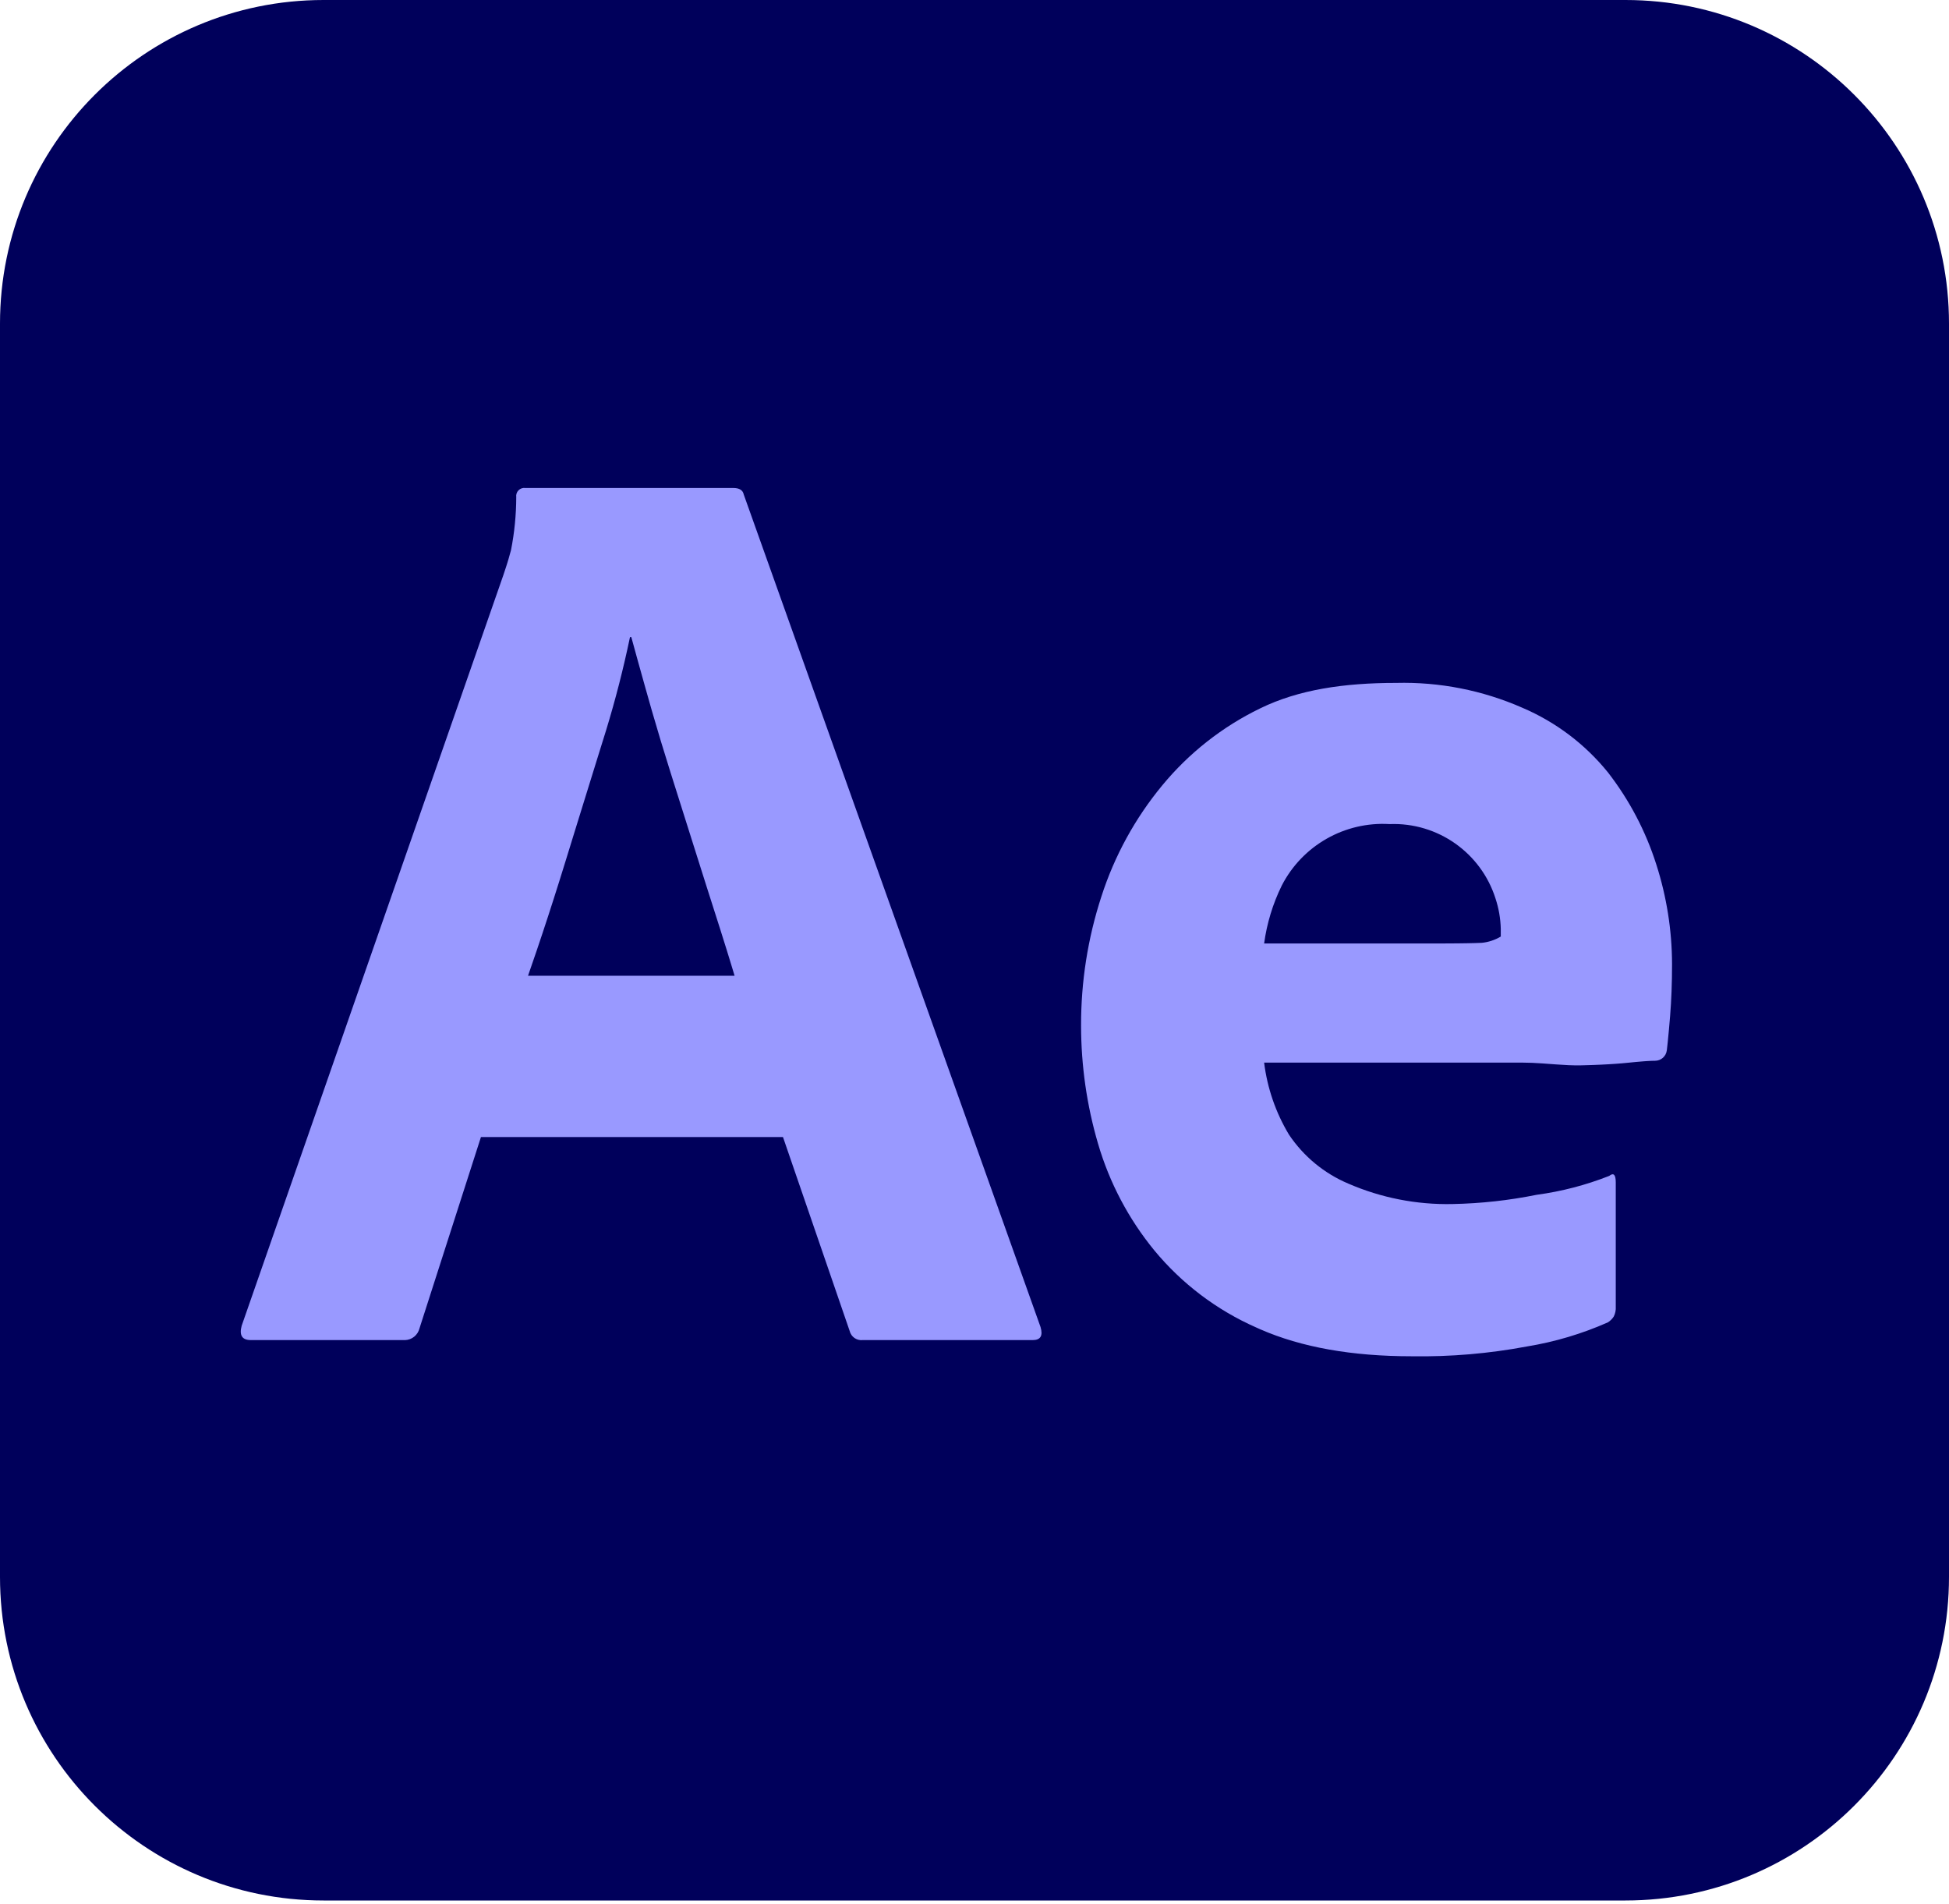
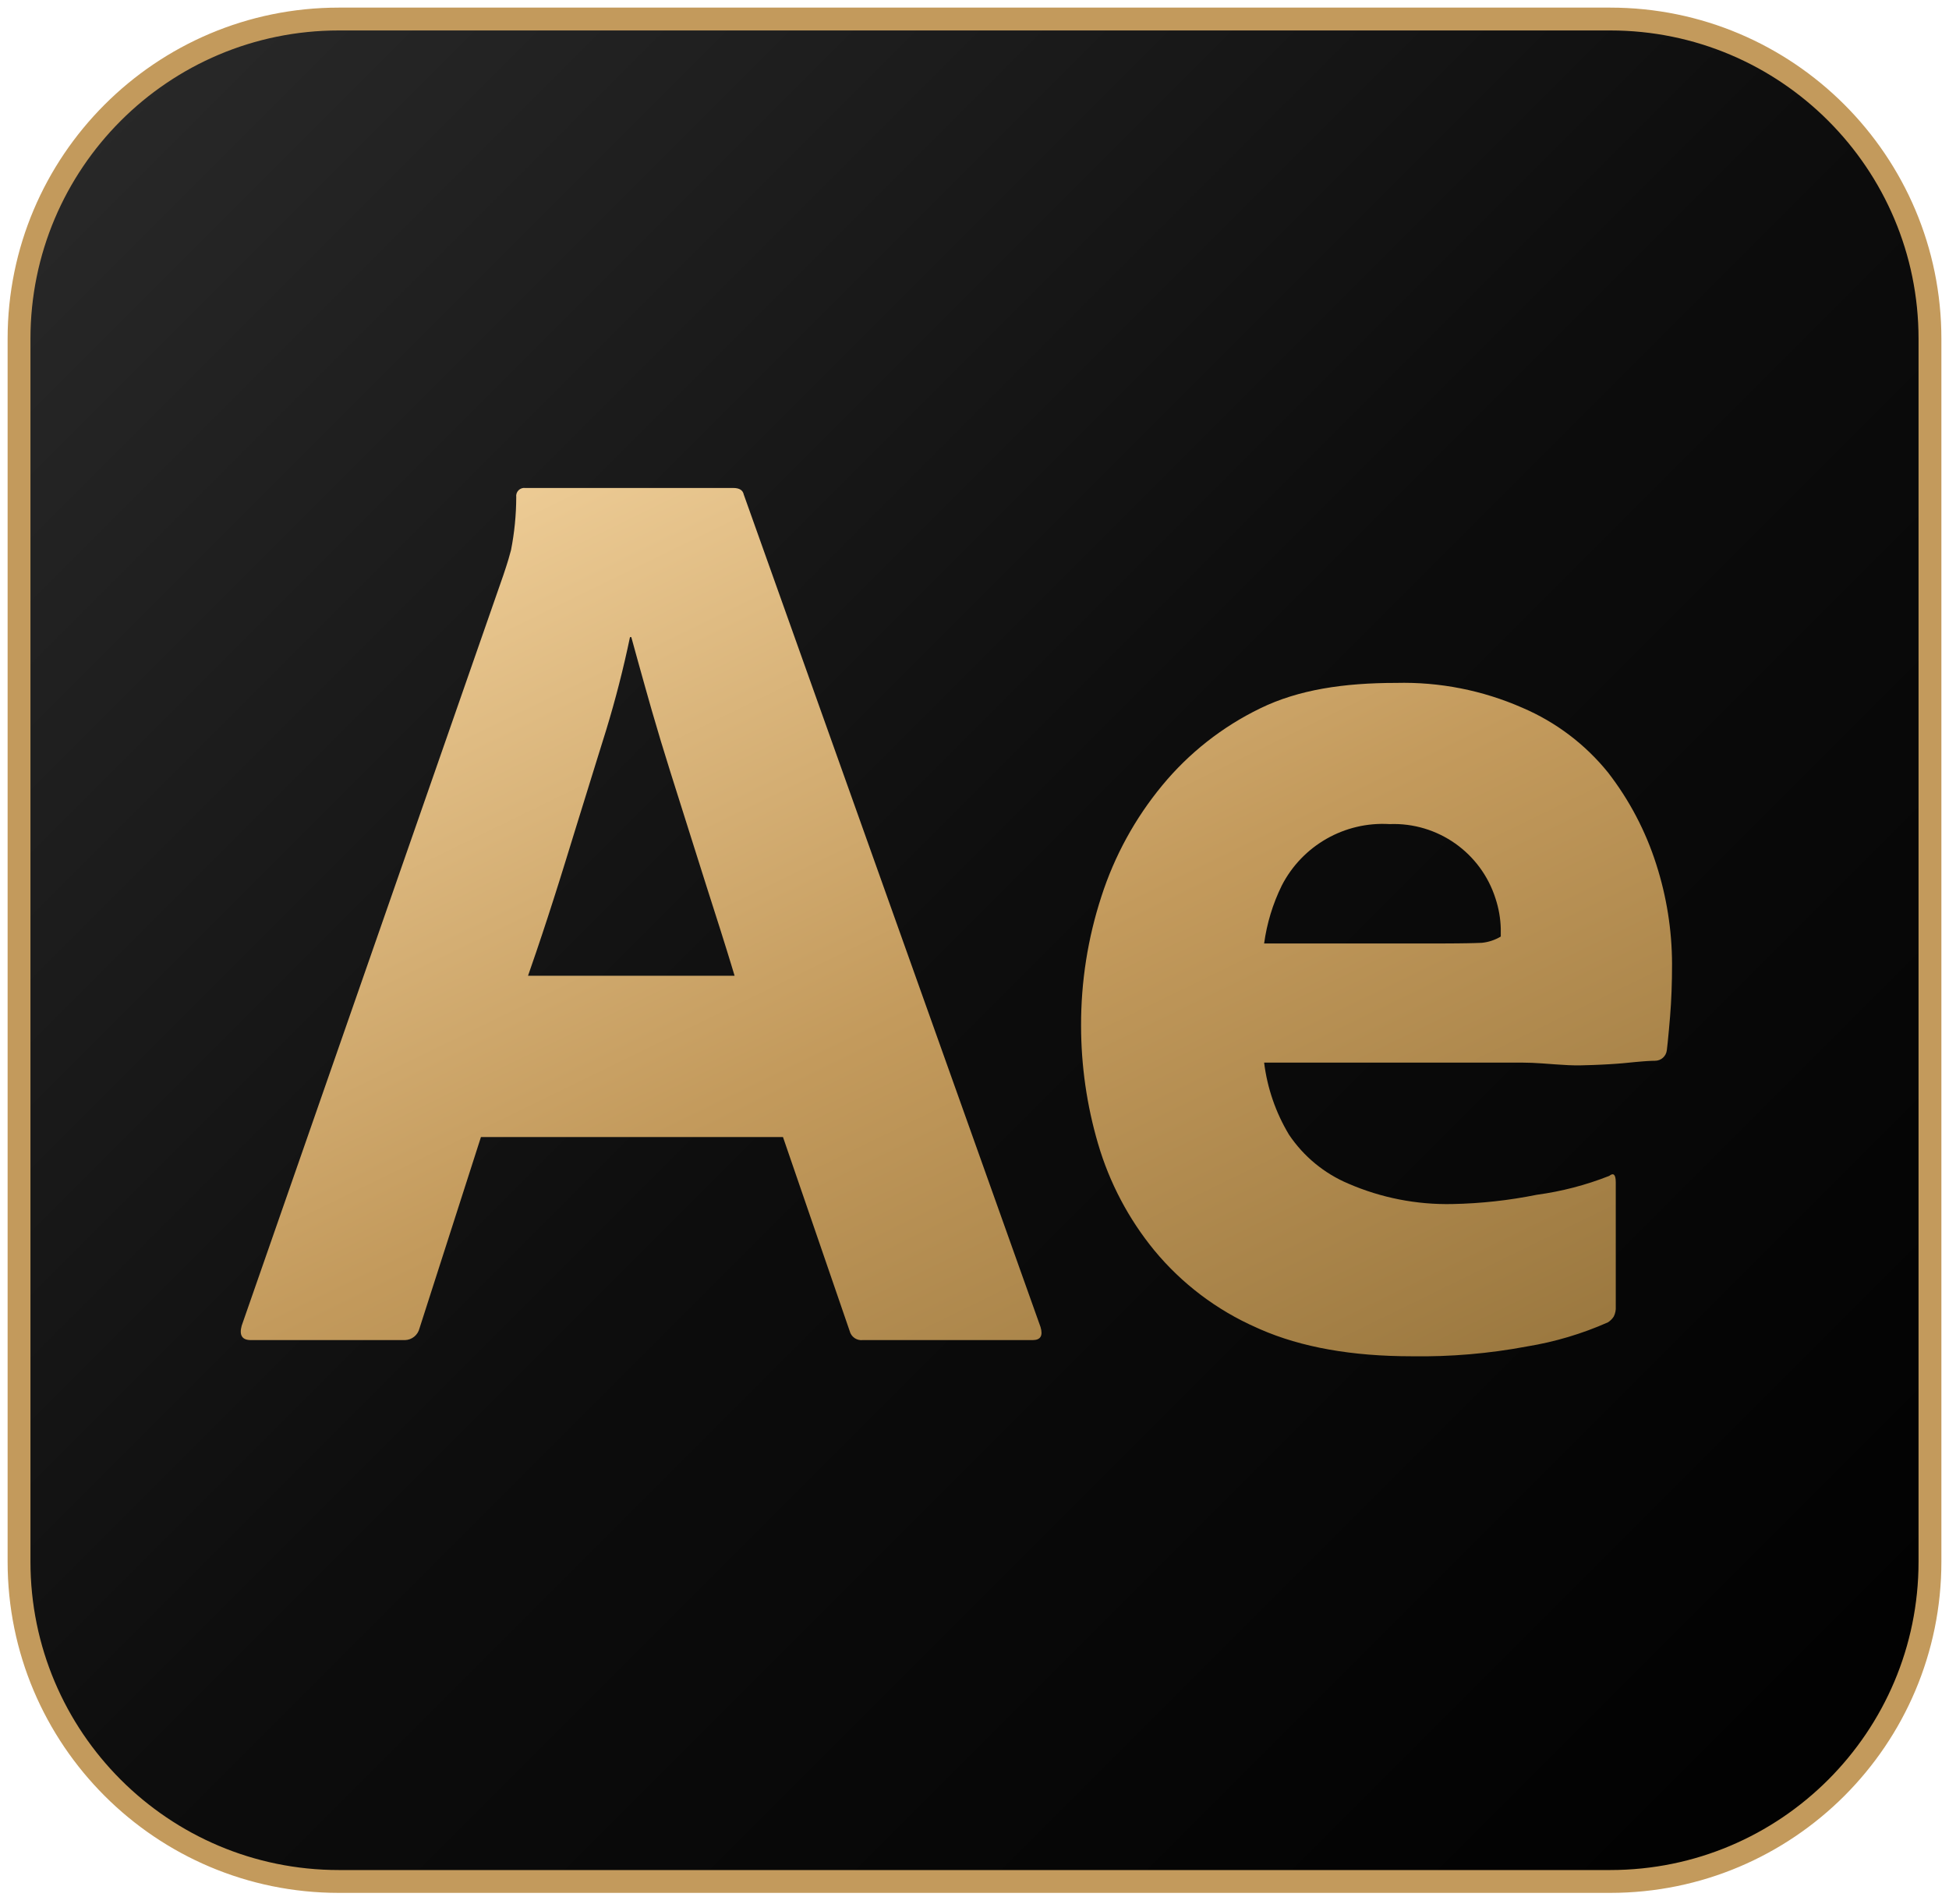
- <svg xmlns="http://www.w3.org/2000/svg" width="256px" height="250px" viewBox="0 0 256 250" version="1.1" preserveAspectRatio="xMidYMid">
-   <g>
-     <rect fill="#00005B" x="0" y="0" width="256" height="249.6" rx="42.5" />
-     <path d="M102.843,149.333 L63.172,149.333 L55.101,174.454 C54.886,175.345 54.103,175.974 53.2,176.001 L32.947,176 C31.801,176 31.4,175.37 31.745,174.111 L66.092,75.601 L66.435,74.566 C66.473,74.45 66.511,74.332 66.549,74.212 L66.778,73.473 C66.893,73.09 67.007,72.685 67.122,72.246 C67.572,69.955 67.802,67.626 67.809,65.291 C67.762,64.96 67.873,64.626 68.109,64.39 C68.346,64.153 68.68,64.042 69.011,64.089 L96.317,64.089 C97.116,64.089 97.574,64.375 97.691,64.948 L136.674,174.283 C137.017,175.428 136.674,176.001 135.644,176 L113.318,176 C112.525,176.088 111.79,175.573 111.601,174.798 L102.843,149.333 Z M69.355,128.152 L96.489,128.152 L96.102,126.875 L96.102,126.875 L95.481,124.853 L95.481,124.853 L94.572,121.957 L94.572,121.957 L92.827,116.49 L92.827,116.49 L91.165,111.236 L91.165,111.236 L88.073,101.447 L88.073,101.447 C87.19,98.65 86.37,95.938 85.613,93.309 L84.735,90.213 L84.735,90.213 L83.787,86.82 L83.787,86.82 L82.921,83.673 L82.921,83.673 L82.749,83.673 C81.89,87.796 80.844,91.877 79.613,95.904 L78.454,99.626 L78.454,99.626 L75.664,108.627 L75.664,108.627 L74.249,113.211 C73.993,114.039 73.739,114.858 73.484,115.667 L72.724,118.065 L72.724,118.065 L71.968,120.407 L71.968,120.407 L71.216,122.691 L71.216,122.691 L70.468,124.918 C70.096,126.018 69.724,127.095 69.355,128.152 Z M199.873,139.556 L166.042,139.556 C166.456,142.903 167.568,146.126 169.305,149.017 C171.225,151.88 173.941,154.119 177.118,155.457 C181.424,157.321 186.081,158.233 190.771,158.133 C194.493,158.062 198.2,157.655 201.848,156.917 C205.111,156.477 208.309,155.643 211.371,154.435 C211.943,153.979 212.23,154.263 212.23,155.293 L212.23,171.608 C212.259,172.053 212.17,172.497 211.972,172.896 C211.776,173.208 211.512,173.472 211.2,173.669 C207.802,175.174 204.227,176.239 200.56,176.838 C195.578,177.774 190.515,178.205 185.447,178.126 C177.571,178.126 170.932,176.944 165.53,174.581 L165.011,174.348 C159.818,172.06 155.231,168.591 151.616,164.216 C148.24,160.094 145.728,155.334 144.231,150.22 C142.749,145.172 141.997,139.938 141.999,134.678 C141.983,128.934 142.882,123.224 144.661,117.762 C146.374,112.434 149.084,107.481 152.646,103.165 C156.16,98.899 160.553,95.443 165.527,93.032 C170.563,90.572 176.517,89.689 183.386,89.689 C189.083,89.545 194.742,90.659 199.959,92.952 C204.346,94.823 208.208,97.739 211.207,101.447 C214.021,105.078 216.172,109.176 217.561,113.554 C218.915,117.773 219.61,122.176 219.622,126.606 C219.622,129.126 219.536,131.416 219.365,133.476 L219.212,135.24 L219.212,135.24 L219.051,136.914 L219.051,136.914 L218.957,137.762 C218.95,137.824 218.943,137.883 218.935,137.941 C218.843,138.724 218.179,139.315 217.39,139.315 L216.919,139.325 L216.919,139.325 L216.332,139.356 L216.332,139.356 L215.875,139.388 L215.875,139.388 L214.807,139.479 L214.807,139.479 L213.869,139.572 C213.614,139.599 213.349,139.624 213.074,139.647 L212.223,139.714 L212.223,139.714 L211.314,139.773 L211.314,139.773 L210.349,139.824 L210.349,139.824 L209.327,139.867 C209.152,139.873 208.974,139.879 208.794,139.885 L207.687,139.916 L207.687,139.916 C206.592,139.942 205.47,139.874 204.319,139.79 L202.573,139.662 C201.689,139.602 200.789,139.556 199.873,139.556 Z M166.042,123.911 L189.428,123.91 L189.428,123.91 L191.42,123.898 L191.42,123.898 L192.774,123.879 L192.774,123.879 L193.651,123.859 L193.651,123.859 L194.635,123.825 L194.635,123.825 C195.516,123.737 196.366,123.455 197.126,123 L197.126,121.969 C197.091,120.626 196.859,119.295 196.439,118.02 C194.534,111.997 188.84,107.99 182.528,108.231 C176.623,107.874 171.065,111.04 168.36,116.302 C167.184,118.697 166.401,121.267 166.042,123.911 Z" fill="#9999FF" />
-   </g>
+ <svg xmlns="http://www.w3.org/2000/svg" width="256" height="250" viewBox="0 0 256 250">
+   <defs>
+     <linearGradient id="bg" x1="0" y1="0" x2="1" y2="1">
+       <stop offset="0" stop-color="#2b2b2b" />
+       <stop offset="0.5" stop-color="#0d0d0d" />
+       <stop offset="1" stop-color="#000000" />
+     </linearGradient>
+     <linearGradient id="au" x1="0.1" y1="0" x2="0.9" y2="1">
+       <stop offset="0" stop-color="#f0cf99" />
+       <stop offset="0.55" stop-color="#c39a5c" />
+       <stop offset="1" stop-color="#9c7940" />
+     </linearGradient>
+   </defs>
+   <rect x="2.5" y="2.5" width="251" height="244.6" rx="42" fill="url(#bg)" stroke="#c39a5c" stroke-width="3" />
+   <path d="M102.843,149.333 L63.172,149.333 L55.101,174.454 C54.886,175.345 54.103,175.974 53.2,176.001 L32.947,176 C31.801,176 31.4,175.37 31.745,174.111 L66.092,75.601 L66.435,74.566 C66.473,74.45 66.511,74.332 66.549,74.212 L66.778,73.473 C66.893,73.09 67.007,72.685 67.122,72.246 C67.572,69.955 67.802,67.626 67.809,65.291 C67.762,64.96 67.873,64.626 68.109,64.39 C68.346,64.153 68.68,64.042 69.011,64.089 L96.317,64.089 C97.116,64.089 97.574,64.375 97.691,64.948 L136.674,174.283 C137.017,175.428 136.674,176.001 135.644,176 L113.318,176 C112.525,176.088 111.79,175.573 111.601,174.798 L102.843,149.333 Z M69.355,128.152 L96.489,128.152 L96.102,126.875 L96.102,126.875 L95.481,124.853 L95.481,124.853 L94.572,121.957 L94.572,121.957 L92.827,116.49 L92.827,116.49 L91.165,111.236 L91.165,111.236 L88.073,101.447 L88.073,101.447 C87.19,98.65 86.37,95.938 85.613,93.309 L84.735,90.213 L84.735,90.213 L83.787,86.82 L83.787,86.82 L82.921,83.673 L82.921,83.673 L82.749,83.673 C81.89,87.796 80.844,91.877 79.613,95.904 L78.454,99.626 L78.454,99.626 L75.664,108.627 L75.664,108.627 L74.249,113.211 C73.993,114.039 73.739,114.858 73.484,115.667 L72.724,118.065 L72.724,118.065 L71.968,120.407 L71.968,120.407 L71.216,122.691 L71.216,122.691 L70.468,124.918 C70.096,126.018 69.724,127.095 69.355,128.152 Z M199.873,139.556 L166.042,139.556 C166.456,142.903 167.568,146.126 169.305,149.017 C171.225,151.88 173.941,154.119 177.118,155.457 C181.424,157.321 186.081,158.233 190.771,158.133 C194.493,158.062 198.2,157.655 201.848,156.917 C205.111,156.477 208.309,155.643 211.371,154.435 C211.943,153.979 212.23,154.263 212.23,155.293 L212.23,171.608 C212.259,172.053 212.17,172.497 211.972,172.896 C211.776,173.208 211.512,173.472 211.2,173.669 C207.802,175.174 204.227,176.239 200.56,176.838 C195.578,177.774 190.515,178.205 185.447,178.126 C177.571,178.126 170.932,176.944 165.53,174.581 L165.011,174.348 C159.818,172.06 155.231,168.591 151.616,164.216 C148.24,160.094 145.728,155.334 144.231,150.22 C142.749,145.172 141.997,139.938 141.999,134.678 C141.983,128.934 142.882,123.224 144.661,117.762 C146.374,112.434 149.084,107.481 152.646,103.165 C156.16,98.899 160.553,95.443 165.527,93.032 C170.563,90.572 176.517,89.689 183.386,89.689 C189.083,89.545 194.742,90.659 199.959,92.952 C204.346,94.823 208.208,97.739 211.207,101.447 C214.021,105.078 216.172,109.176 217.561,113.554 C218.915,117.773 219.61,122.176 219.622,126.606 C219.622,129.126 219.536,131.416 219.365,133.476 L219.212,135.24 L219.212,135.24 L219.051,136.914 L219.051,136.914 L218.957,137.762 C218.95,137.824 218.943,137.883 218.935,137.941 C218.843,138.724 218.179,139.315 217.39,139.315 L216.919,139.325 L216.919,139.325 L216.332,139.356 L216.332,139.356 L215.875,139.388 L215.875,139.388 L214.807,139.479 L214.807,139.479 L213.869,139.572 C213.614,139.599 213.349,139.624 213.074,139.647 L212.223,139.714 L212.223,139.714 L211.314,139.773 L211.314,139.773 L210.349,139.824 L210.349,139.824 L209.327,139.867 C209.152,139.873 208.974,139.879 208.794,139.885 L207.687,139.916 L207.687,139.916 C206.592,139.942 205.47,139.874 204.319,139.79 L202.573,139.662 C201.689,139.602 200.789,139.556 199.873,139.556 Z M166.042,123.911 L189.428,123.91 L189.428,123.91 L191.42,123.898 L191.42,123.898 L192.774,123.879 L192.774,123.879 L193.651,123.859 L193.651,123.859 L194.635,123.825 L194.635,123.825 C195.516,123.737 196.366,123.455 197.126,123 L197.126,121.969 C197.091,120.626 196.859,119.295 196.439,118.02 C194.534,111.997 188.84,107.99 182.528,108.231 C176.623,107.874 171.065,111.04 168.36,116.302 C167.184,118.697 166.401,121.267 166.042,123.911 Z" fill="url(#au)" />
</svg>
